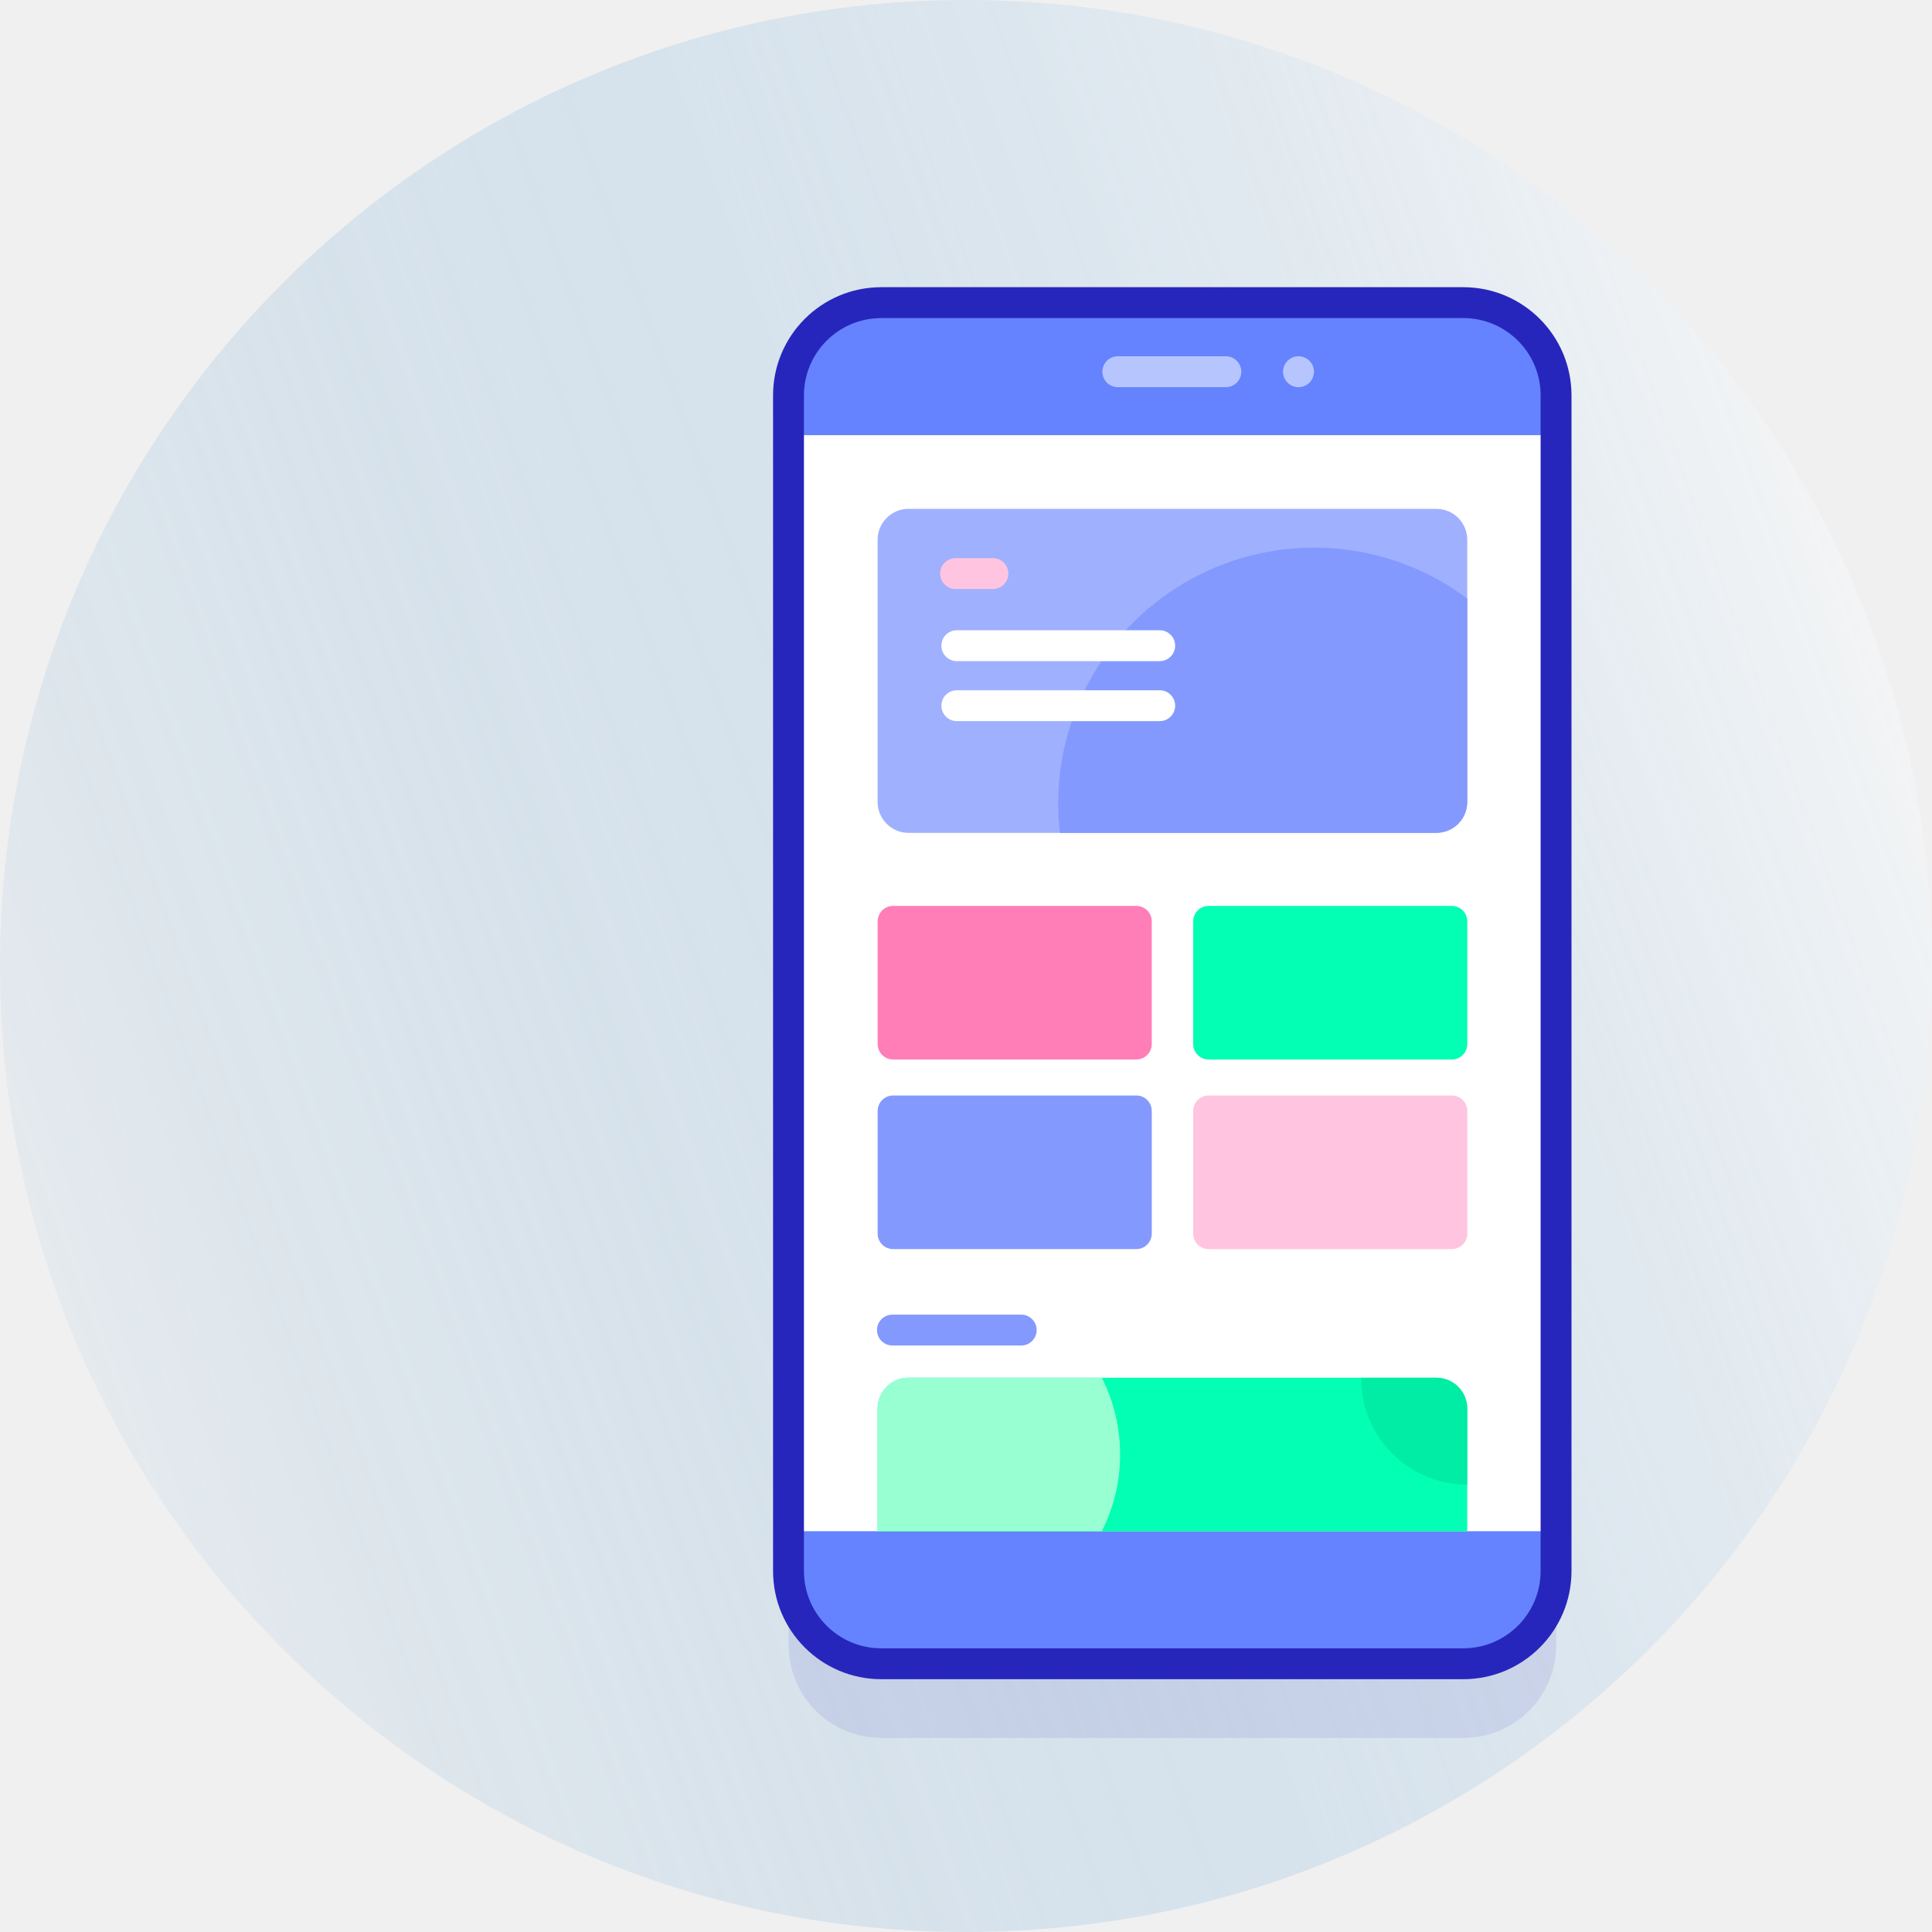
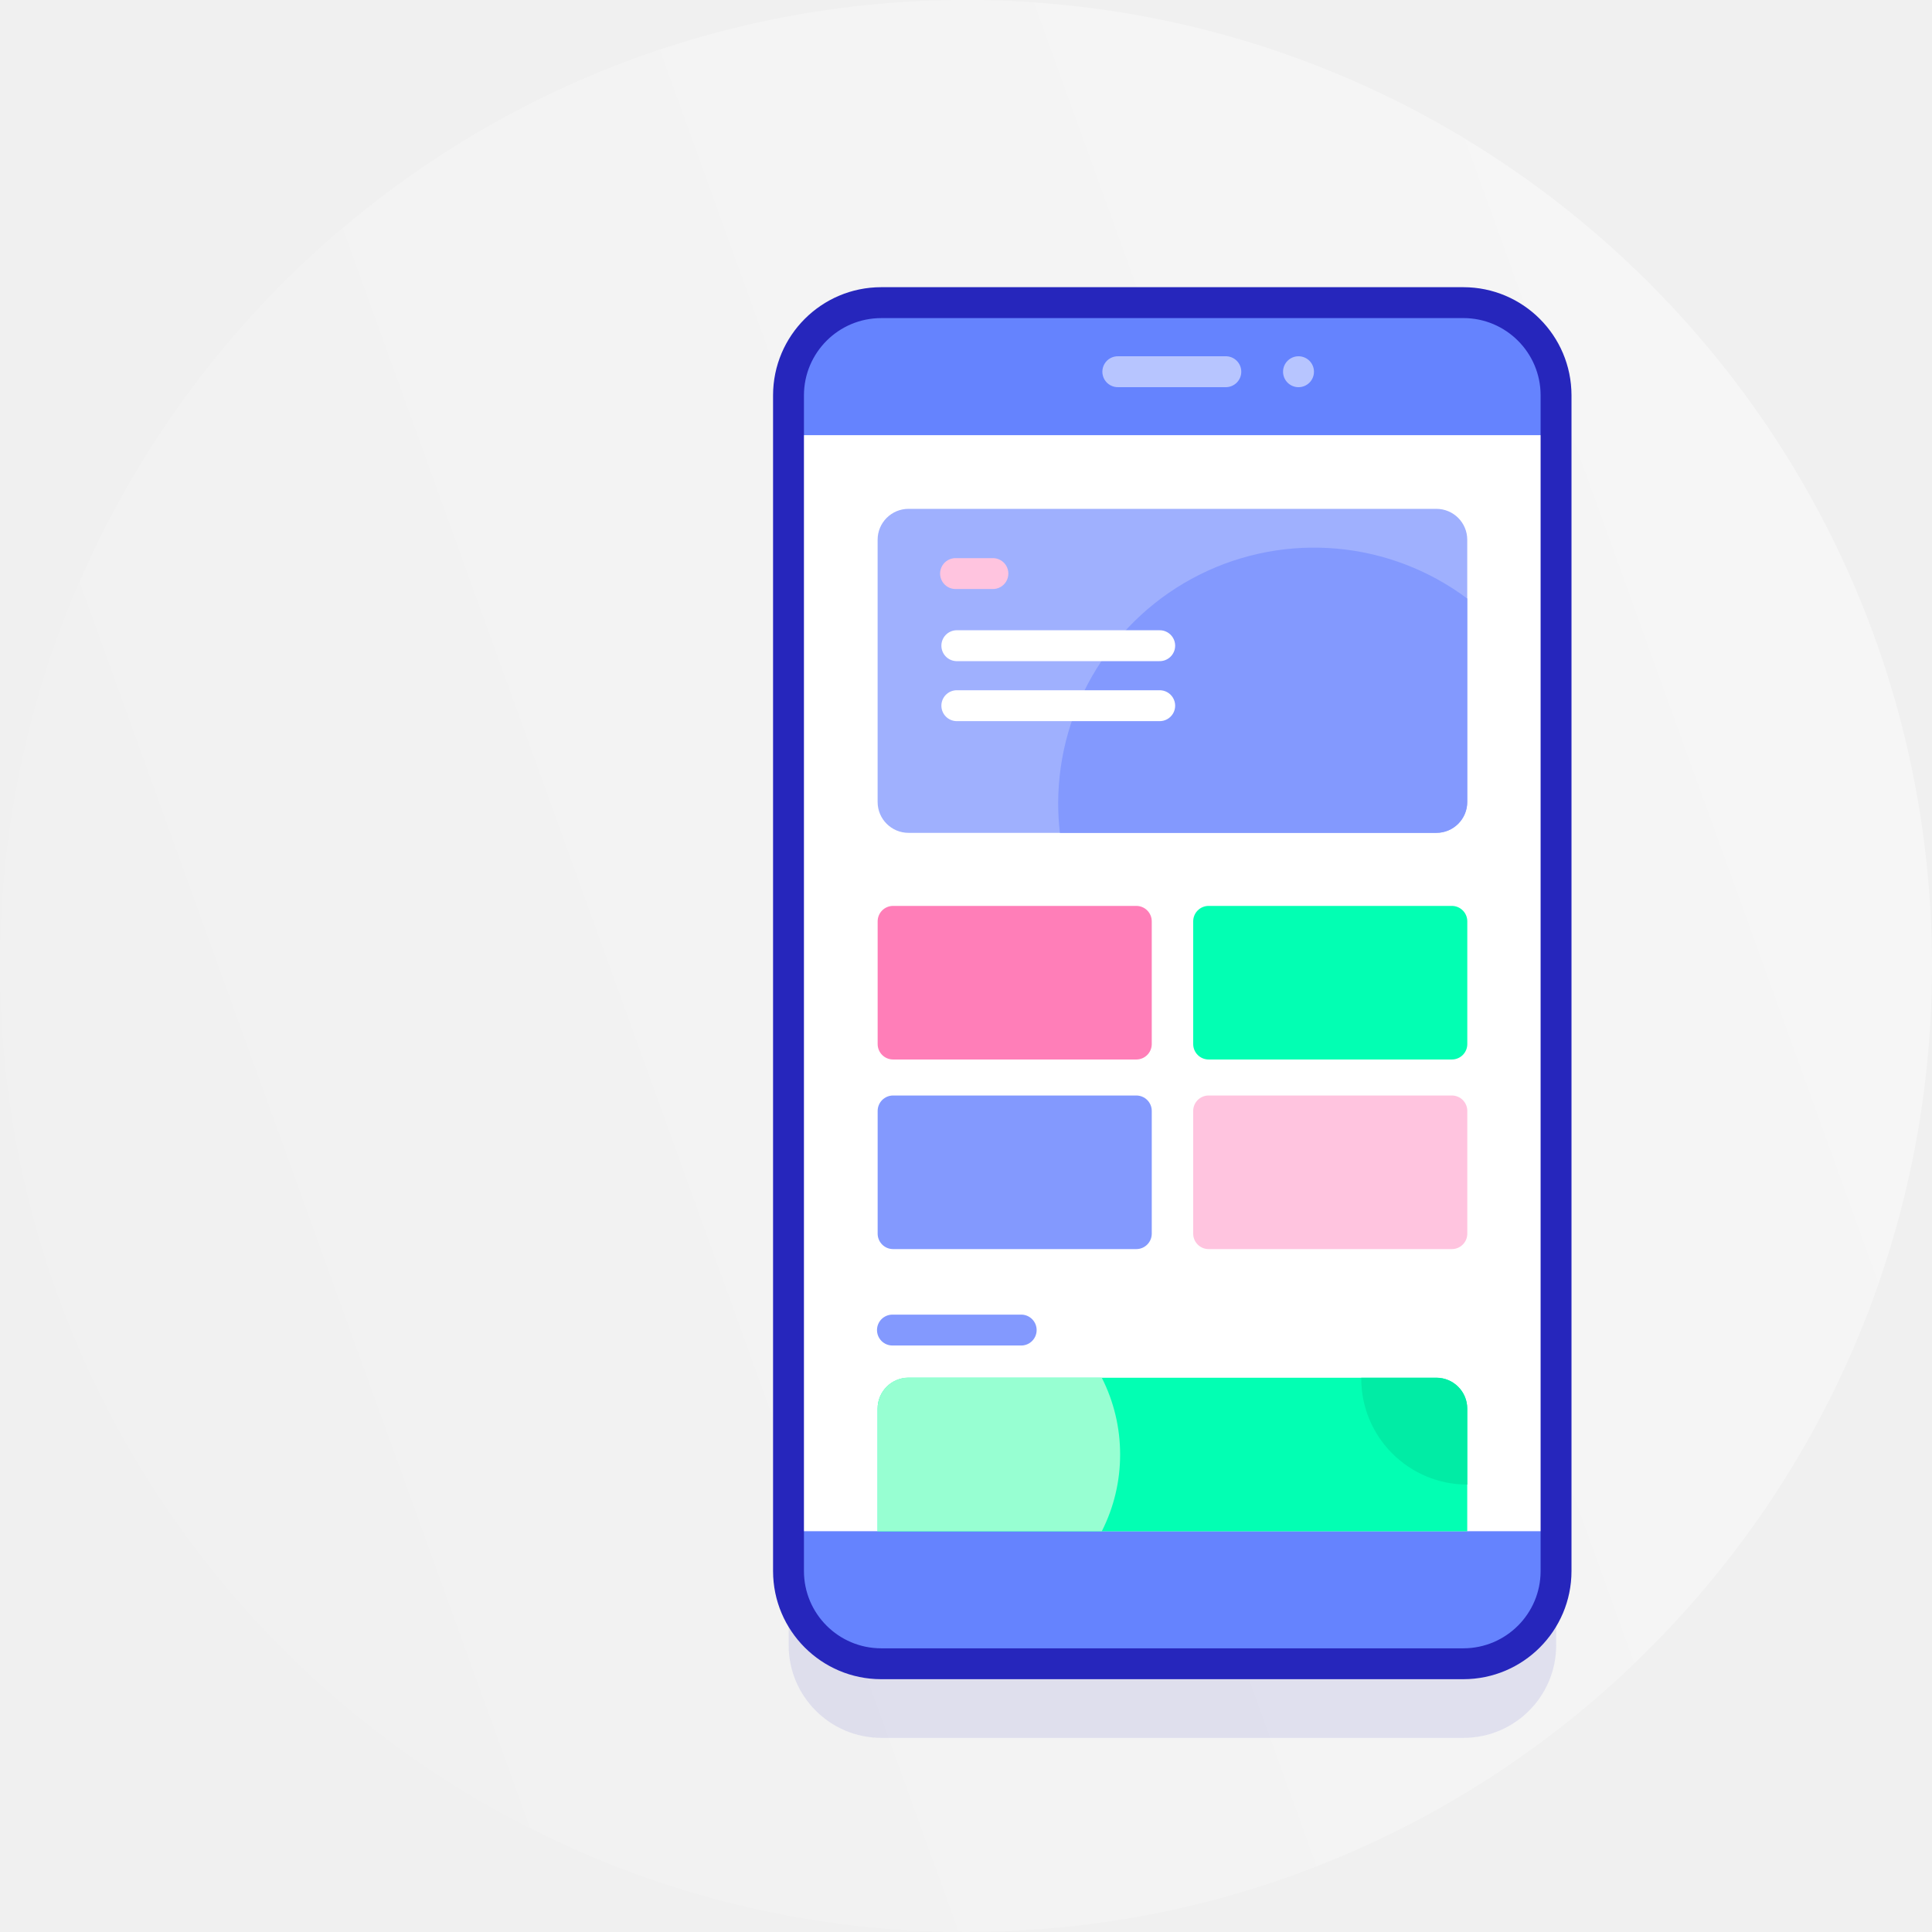
<svg xmlns="http://www.w3.org/2000/svg" width="74" height="74" viewBox="0 0 74 74">
  <defs>
    <linearGradient id="linear-gradient" x1="0.974" y1="0.238" x2="-0.052" y2="0.609" gradientUnits="objectBoundingBox">
      <stop offset="0" stop-color="#fff" />
-       <stop offset="1" stop-color="#006bc0" stop-opacity="0.071" />
+       <stop offset="1" stop-color="#ffffff" stop-opacity="0.071" />
    </linearGradient>
  </defs>
  <g id="Mobile_App" data-name="Mobile App" transform="translate(-179.001 -2865)">
    <g id="Laravel_Development" data-name="Laravel Development" transform="translate(-8.661 1507.338)">
      <circle id="Ellipse_376" data-name="Ellipse 376" cx="37" cy="37" r="37" transform="translate(187.662 1357.662)" opacity="0.42" fill="url(#linear-gradient)" />
    </g>
    <g id="Mobile_App-2" data-name="Mobile App" transform="translate(144.242 2848.517)">
      <g id="Group_65309" data-name="Group 65309" transform="translate(56.007 27.483)">
        <g id="Group_65308" data-name="Group 65308" transform="translate(8.371)">
          <g id="Group_65299" data-name="Group 65299">
            <path id="Path_51972" data-name="Path 51972" d="M157.613,108.616h-22.3a3.549,3.549,0,0,1-3.549-3.549V60.032a3.549,3.549,0,0,1,3.549-3.549h22.3a3.549,3.549,0,0,1,3.549,3.549v45.035A3.549,3.549,0,0,1,157.613,108.616Z" transform="translate(-131.176 -53.052)" fill="#2626bc" opacity="0.1" />
            <path id="Path_51973" data-name="Path 51973" d="M157.613,84.616h-22.3a3.549,3.549,0,0,1-3.549-3.549V36.032a3.549,3.549,0,0,1,3.549-3.549h22.3a3.549,3.549,0,0,1,3.549,3.549V81.067A3.549,3.549,0,0,1,157.613,84.616Z" transform="translate(-131.176 -31.891)" fill="#6583fe" />
            <path id="Path_51974" data-name="Path 51974" d="M131.77,75.392h29.393v41.981H131.77Z" transform="translate(-131.178 -69.724)" fill="#fff" />
            <path id="Path_51975" data-name="Path 51975" d="M153.2,80.8h-22.3a4.145,4.145,0,0,1-4.141-4.141V31.624a4.145,4.145,0,0,1,4.141-4.141h22.3a4.145,4.145,0,0,1,4.141,4.141V76.659A4.145,4.145,0,0,1,153.2,80.8Zm-22.3-52.133a2.961,2.961,0,0,0-2.958,2.958V76.659a2.961,2.961,0,0,0,2.958,2.958h22.3a2.961,2.961,0,0,0,2.958-2.958V31.624a2.961,2.961,0,0,0-2.958-2.958Z" transform="translate(-126.768 -27.483)" fill="#2626bc" />
            <g id="Group_65298" data-name="Group 65298" transform="translate(12.629 2.646)">
              <path id="Path_51976" data-name="Path 51976" d="M238.245,51.036h-4.137a.592.592,0,1,1,0-1.183h4.137a.592.592,0,0,1,0,1.183Z" transform="translate(-233.517 -49.853)" fill="#b7c5ff" />
            </g>
            <circle id="Ellipse_555" data-name="Ellipse 555" cx="0.592" cy="0.592" r="0.592" transform="translate(19.525 2.646)" fill="#b7c5ff" />
          </g>
          <path id="Path_51977" data-name="Path 51977" d="M183.134,100.435v10.044a1.183,1.183,0,0,1-1.183,1.183H161.733a1.183,1.183,0,0,1-1.183-1.183V100.435a1.183,1.183,0,0,1,1.183-1.183h20.218A1.183,1.183,0,0,1,183.134,100.435Z" transform="translate(-156.554 -90.762)" fill="#9fb0fe" />
          <path id="Path_51978" data-name="Path 51978" d="M234.678,113.726v7.791a1.183,1.183,0,0,1-1.183,1.183H219.076a9.688,9.688,0,0,1-.066-1.133,9.8,9.8,0,0,1,15.668-7.841Z" transform="translate(-208.098 -101.8)" fill="#8399fe" />
          <path id="Path_51979" data-name="Path 51979" d="M183.134,381.745v4.7H160.55v-4.7a1.183,1.183,0,0,1,1.183-1.183h20.218A1.183,1.183,0,0,1,183.134,381.745Z" transform="translate(-156.554 -338.792)" fill="#02ffb3" />
          <path id="Path_51980" data-name="Path 51980" d="M169.838,383.5a6.469,6.469,0,0,1-.7,2.939H160.55v-4.7a1.183,1.183,0,0,1,1.183-1.183h7.4A6.478,6.478,0,0,1,169.838,383.5Z" transform="translate(-156.554 -338.792)" fill="#97ffd2" />
          <g id="Group_65302" data-name="Group 65302" transform="translate(3.997 23.697)">
            <g id="Group_65300" data-name="Group 65300">
              <path id="Path_51981" data-name="Path 51981" d="M170.459,233.679h-9.315a.592.592,0,0,1-.592-.591v-4.7a.592.592,0,0,1,.592-.592h9.315a.592.592,0,0,1,.592.592v4.7A.592.592,0,0,1,170.459,233.679Z" transform="translate(-160.552 -227.795)" fill="#ff7eb8" />
              <path id="Path_51982" data-name="Path 51982" d="M272.614,233.679H263.3a.592.592,0,0,1-.592-.591v-4.7a.592.592,0,0,1,.592-.592h9.315a.592.592,0,0,1,.592.592v4.7A.591.591,0,0,1,272.614,233.679Z" transform="translate(-250.622 -227.795)" fill="#02ffb3" />
            </g>
            <g id="Group_65301" data-name="Group 65301" transform="translate(0 7.262)">
              <path id="Path_51983" data-name="Path 51983" d="M170.459,295.065h-9.315a.592.592,0,0,1-.592-.591v-4.7a.592.592,0,0,1,.592-.592h9.315a.592.592,0,0,1,.592.592v4.7A.592.592,0,0,1,170.459,295.065Z" transform="translate(-160.552 -289.181)" fill="#8399fe" />
              <path id="Path_51984" data-name="Path 51984" d="M272.614,295.065H263.3a.592.592,0,0,1-.592-.591v-4.7a.592.592,0,0,1,.592-.592h9.315a.592.592,0,0,1,.592.592v4.7A.592.592,0,0,1,272.614,295.065Z" transform="translate(-250.622 -289.181)" fill="#ffc4df" />
            </g>
          </g>
          <g id="Group_65306" data-name="Group 65306" transform="translate(6.414 10.378)">
            <g id="Group_65303" data-name="Group 65303" transform="translate(0 5.06)">
              <path id="Path_51985" data-name="Path 51985" d="M189.349,157.981h-7.77a.592.592,0,0,0,0,1.183h7.77a.592.592,0,1,0,0-1.183Z" transform="translate(-180.987 -157.981)" fill="#fff" />
            </g>
            <g id="Group_65304" data-name="Group 65304" transform="translate(0 2.762)">
              <path id="Path_51986" data-name="Path 51986" d="M189.349,138.553h-7.77a.592.592,0,0,0,0,1.183h7.77a.592.592,0,1,0,0-1.183Z" transform="translate(-180.987 -138.553)" fill="#fff" />
            </g>
            <g id="Group_65305" data-name="Group 65305" transform="translate(0 0)">
              <path id="Path_51987" data-name="Path 51987" d="M182.96,115.208h-1.382a.592.592,0,1,0,0,1.183h1.382a.592.592,0,1,0,0-1.183Z" transform="translate(-180.987 -115.208)" fill="#ffc4df" />
            </g>
          </g>
          <g id="Group_65307" data-name="Group 65307" transform="translate(3.997 39.353)">
            <path id="Path_51988" data-name="Path 51988" d="M166.073,360.128h-4.931a.592.592,0,1,0,0,1.183h4.931a.592.592,0,0,0,0-1.183Z" transform="translate(-160.551 -360.128)" fill="#8399fe" />
          </g>
          <path id="Path_51989" data-name="Path 51989" d="M321.19,381.745v2.909a4.06,4.06,0,0,1-4.06-4.059v-.033h2.877A1.183,1.183,0,0,1,321.19,381.745Z" transform="translate(-294.61 -338.792)" fill="#01eca5" />
        </g>
      </g>
    </g>
  </g>
</svg>
